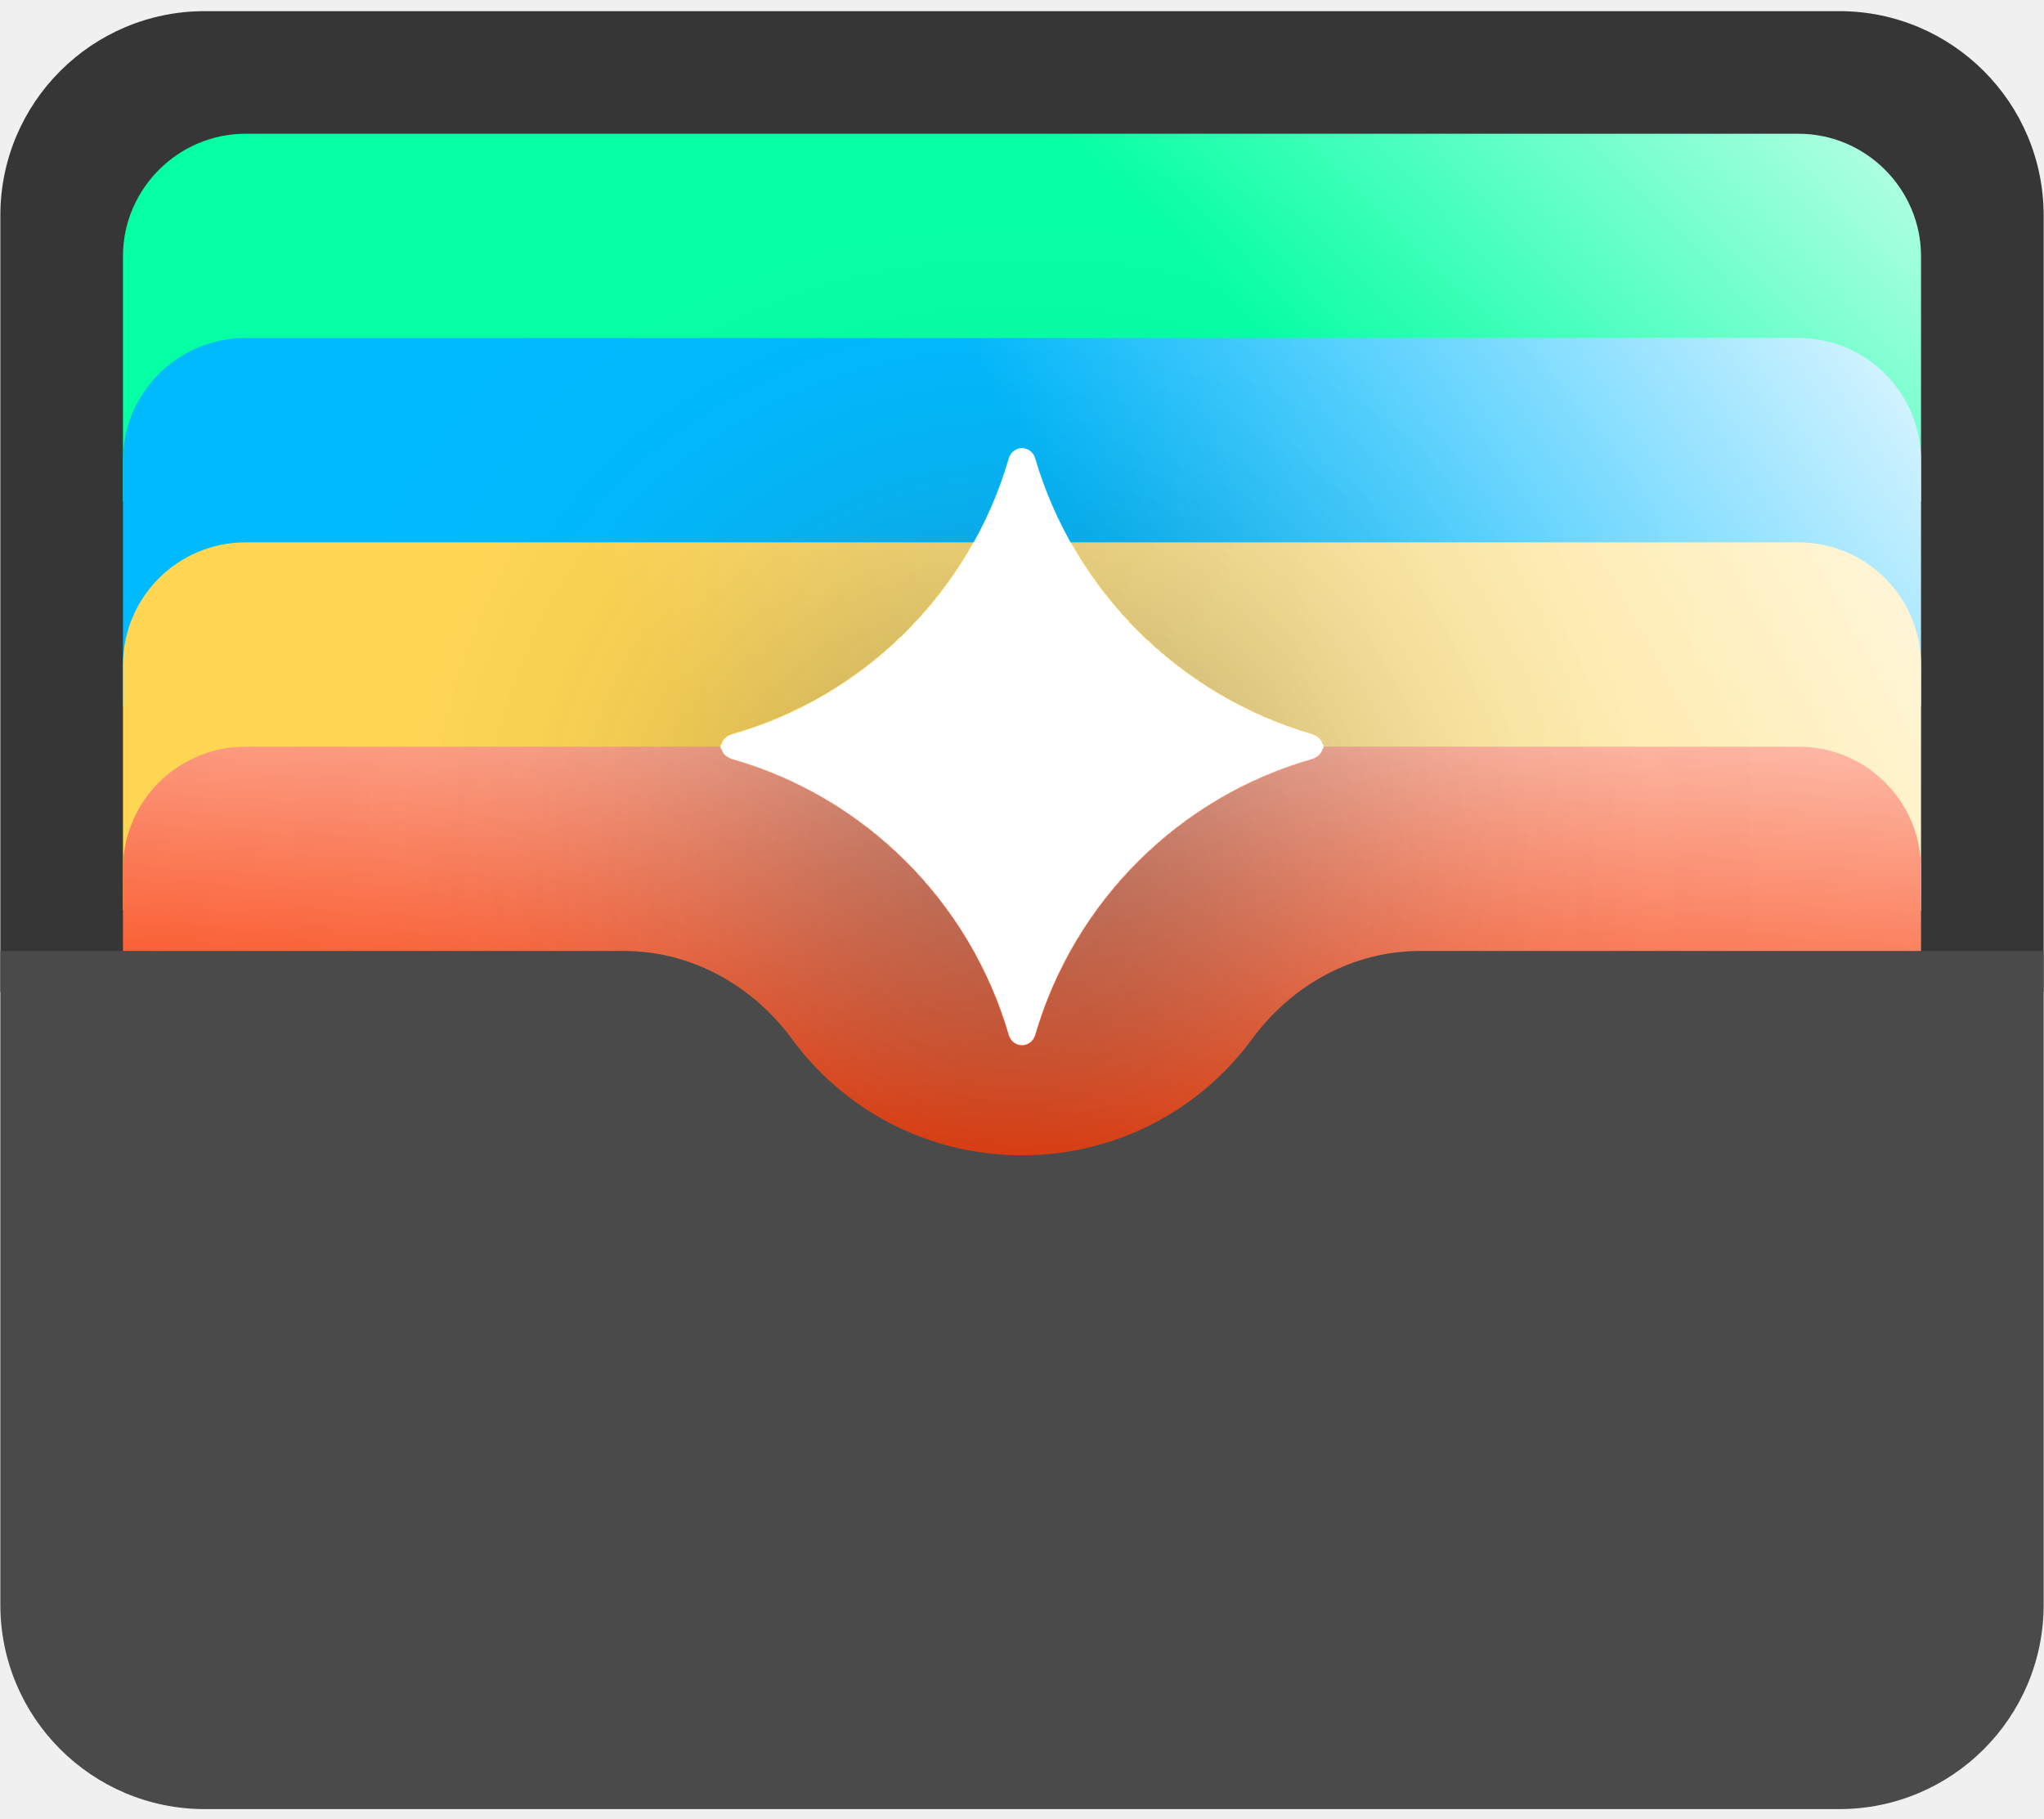
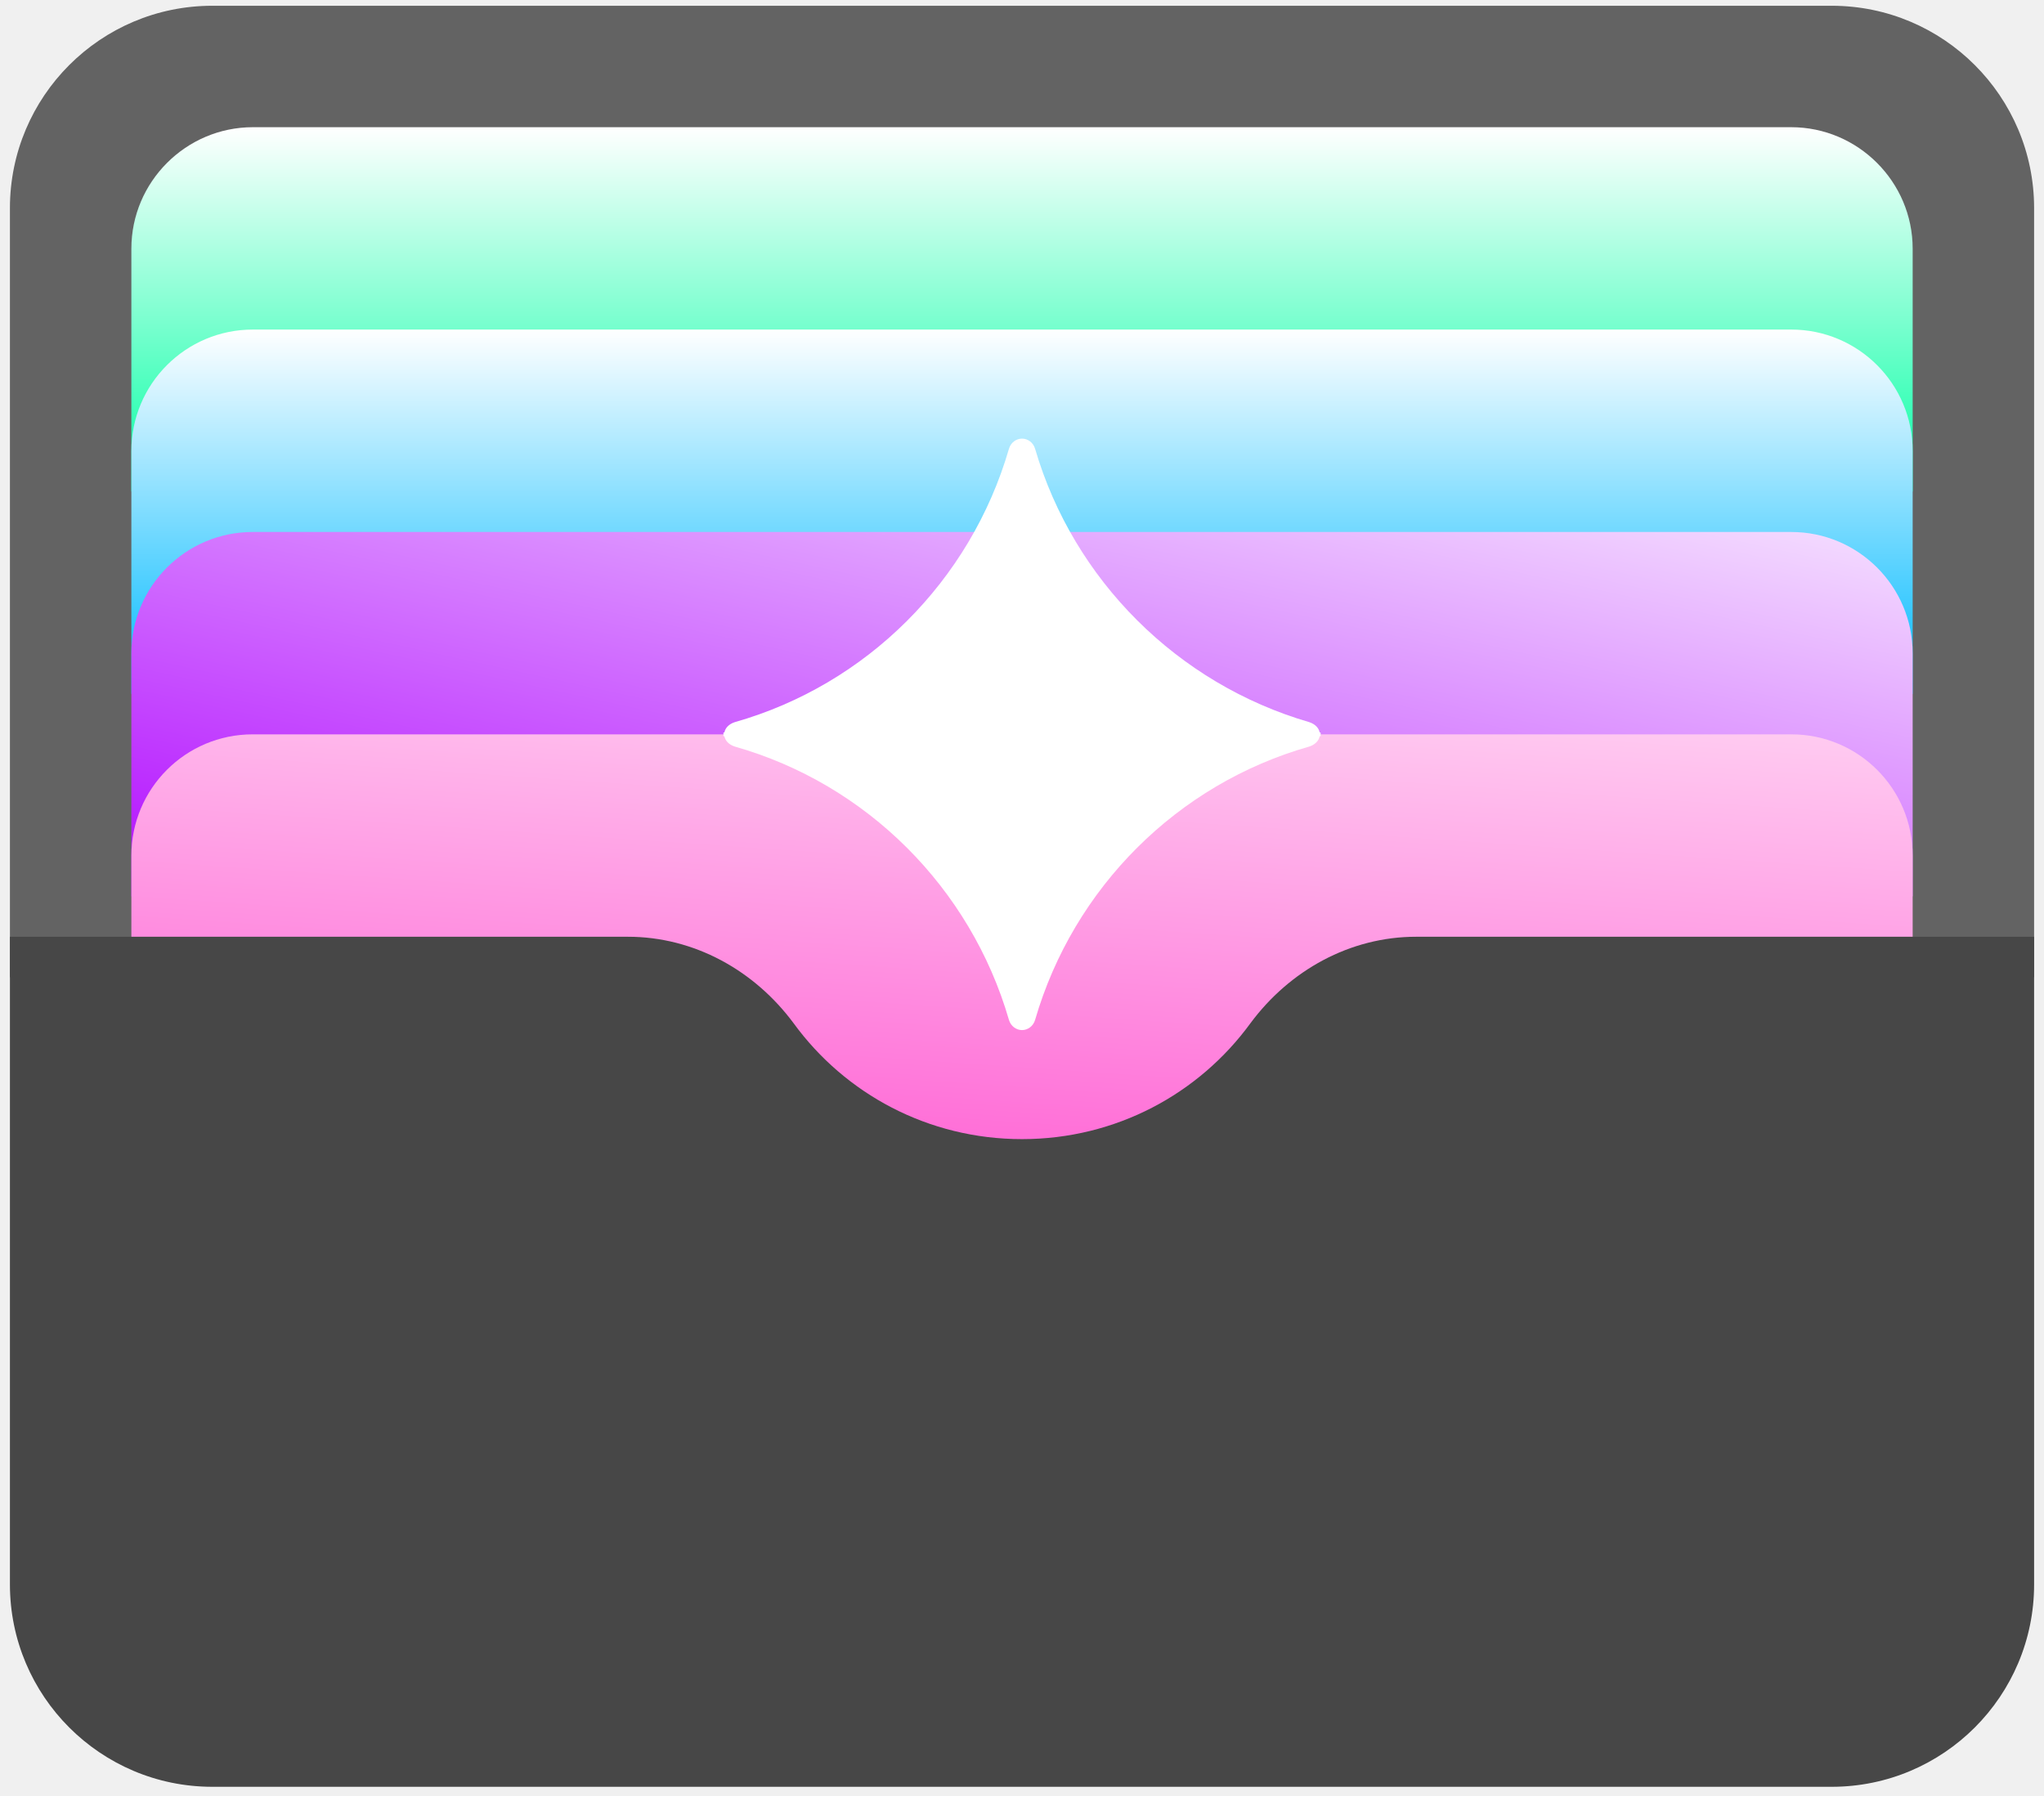
- <svg xmlns="http://www.w3.org/2000/svg" width="154" height="137" viewBox="0 0 154 137" fill="none">
-   <path d="M153.973 16.234V74.734H0.027V16.234C0.027 7.737 6.924 0.84 15.422 0.84H138.579C147.076 0.84 153.973 7.737 153.973 16.234Z" fill="#363636" />
-   <path d="M153.973 71.656V120.919C153.973 129.417 147.076 136.313 138.579 136.313H15.422C6.924 136.313 0.027 129.417 0.027 120.919V71.656H153.973Z" fill="#4A4A4A" />
-   <path d="M144.736 19.315V37.788H9.264V19.315C9.264 14.235 13.42 10.078 18.5 10.078H135.499C140.579 10.078 144.736 14.235 144.736 19.315Z" fill="url(#paint0_linear_11341_256827)" />
-   <path d="M144.736 34.706V53.179H9.264V34.706C9.264 29.604 13.399 25.469 18.5 25.469H135.499C140.601 25.469 144.736 29.604 144.736 34.706Z" fill="url(#paint1_linear_11341_256827)" />
-   <path d="M144.736 50.104V68.577H9.264V50.104C9.264 45.002 13.399 40.867 18.5 40.867H135.499C140.601 40.867 144.736 45.002 144.736 50.104Z" fill="url(#paint2_linear_11341_256827)" />
-   <path d="M144.736 65.483V71.656H106.988C101.939 71.656 97.351 74.212 94.365 78.245C90.455 83.603 84.143 87.051 77 87.051C69.857 87.051 63.545 83.603 59.635 78.245C56.648 74.212 52.061 71.656 47.011 71.656H9.264V65.483C9.264 60.391 13.393 56.262 18.485 56.262H135.512C140.607 56.262 144.736 60.391 144.736 65.483Z" fill="url(#paint3_linear_11341_256827)" />
-   <g filter="url(#filter0_d_11341_256827)">
-     <path d="M98.855 55.333C99.282 55.475 99.567 55.76 99.638 56.116H99.709C99.709 56.187 99.709 56.187 99.709 56.258C99.709 56.33 99.709 56.33 99.709 56.401H99.638C99.567 56.757 99.282 57.042 98.855 57.184C88.817 60.032 80.915 67.933 77.997 77.971C77.854 78.469 77.427 78.754 77 78.754C76.573 78.754 76.146 78.469 76.003 77.971C73.085 67.933 65.183 60.032 55.145 57.184C54.718 57.042 54.433 56.757 54.362 56.401H54.291C54.291 56.33 54.291 56.33 54.291 56.258C54.291 56.187 54.291 56.187 54.291 56.116H54.362C54.433 55.76 54.718 55.475 55.145 55.333C65.183 52.486 73.085 44.584 76.003 34.546C76.146 34.048 76.573 33.763 77 33.763C77.427 33.763 77.854 34.048 77.997 34.546C80.915 44.513 88.817 52.414 98.855 55.333Z" fill="white" />
-   </g>
+ <svg xmlns="http://www.w3.org/2000/svg" width="132" height="116" viewBox="0 0 132 116" fill="none">
+   <path d="M131.361 13.444V63.118H0.641V13.444C0.641 6.228 6.497 0.372 13.713 0.372H118.289C125.505 0.372 131.361 6.228 131.361 13.444Z" fill="#636363" />
+   <path d="M131.361 60.505V102.335C131.361 109.551 125.505 115.407 118.289 115.407H13.713C6.497 115.407 0.641 109.551 0.641 102.335V60.505H131.361Z" fill="#474747" />
+   <path d="M123.518 16.059V31.745H8.484V16.059C8.484 11.745 12.014 8.216 16.328 8.216H115.675C119.989 8.216 123.518 11.745 123.518 16.059Z" fill="url(#paint0_linear_11379_250286)" />
+   <path d="M123.518 29.129V44.816H8.484V29.129C8.484 24.797 11.995 21.286 16.328 21.286H115.675C120.007 21.286 123.518 24.797 123.518 29.129Z" fill="url(#paint1_linear_11379_250286)" />
+   <path d="M123.518 42.204V57.89H8.484V42.204C8.484 37.871 11.995 34.36 16.328 34.36H115.675C120.007 34.36 123.518 37.871 123.518 42.204Z" fill="url(#paint2_linear_11379_250286)" />
+   <path d="M123.518 55.261V60.503H91.466C87.178 60.503 83.283 62.673 80.747 66.097C77.426 70.647 72.067 73.575 66.001 73.575C59.936 73.575 54.576 70.647 51.256 66.097C48.72 62.673 44.825 60.503 40.537 60.503H8.484V55.261C8.484 50.937 11.99 47.431 16.314 47.431H115.686C120.012 47.431 123.518 50.937 123.518 55.261Z" fill="url(#paint3_linear_11379_250286)" />
+   <path d="M84.559 46.645C84.922 46.766 85.164 47.008 85.224 47.31H85.285C85.285 47.37 85.285 47.37 85.285 47.431C85.285 47.491 85.285 47.491 85.285 47.551H85.224C85.164 47.854 84.922 48.096 84.559 48.217C76.036 50.634 69.326 57.344 66.848 65.867C66.727 66.29 66.364 66.532 66.002 66.532C65.639 66.532 65.276 66.29 65.155 65.867C62.677 57.344 55.967 50.634 47.444 48.217C47.081 48.096 46.84 47.854 46.779 47.551H46.719C46.719 47.491 46.719 47.491 46.719 47.431C46.719 47.37 46.719 47.37 46.719 47.31H46.779C46.84 47.008 47.081 46.766 47.444 46.645C55.967 44.227 62.677 37.517 65.155 28.994C65.276 28.571 65.639 28.329 66.002 28.329C66.364 28.329 66.727 28.571 66.848 28.994C69.326 37.457 76.036 44.166 84.559 46.645Z" fill="white" />
  <defs>
-     <filter id="filter0_d_11341_256827" x="20.291" y="9.762" width="113.418" height="112.992" filterUnits="userSpaceOnUse" color-interpolation-filters="sRGB">
-       <feFlood flood-opacity="0" result="BackgroundImageFix" />
-       <feColorMatrix in="SourceAlpha" type="matrix" values="0 0 0 0 0 0 0 0 0 0 0 0 0 0 0 0 0 0 127 0" result="hardAlpha" />
-       <feOffset dy="10" />
-       <feGaussianBlur stdDeviation="17" />
-       <feComposite in2="hardAlpha" operator="out" />
-       <feColorMatrix type="matrix" values="0 0 0 0 0.29 0 0 0 0 0.29 0 0 0 0 0.29 0 0 0 1 0" />
-       <feBlend mode="normal" in2="BackgroundImageFix" result="effect1_dropShadow_11341_256827" />
-       <feBlend mode="normal" in="SourceGraphic" in2="effect1_dropShadow_11341_256827" result="shape" />
-     </filter>
-     <linearGradient id="paint0_linear_11341_256827" x1="144.736" y1="-15.192" x2="99.291" y2="29.793" gradientUnits="userSpaceOnUse">
+     <linearGradient id="paint0_linear_11379_250286" x1="66.001" y1="8.216" x2="66.001" y2="31.745" gradientUnits="userSpaceOnUse">
      <stop stop-color="white" />
      <stop offset="1" stop-color="#06FFA5" />
    </linearGradient>
-     <linearGradient id="paint1_linear_11341_256827" x1="138.805" y1="0.497" x2="81.461" y2="39.324" gradientUnits="userSpaceOnUse">
+     <linearGradient id="paint1_linear_11379_250286" x1="66.001" y1="21.286" x2="66.001" y2="44.816" gradientUnits="userSpaceOnUse">
      <stop stop-color="white" />
      <stop offset="1" stop-color="#00BAFF" />
    </linearGradient>
-     <linearGradient id="paint2_linear_11341_256827" x1="157.129" y1="14.926" x2="59.662" y2="68.578" gradientUnits="userSpaceOnUse">
+     <linearGradient id="paint2_linear_11379_250286" x1="37.126" y1="59.911" x2="47.985" y2="10.266" gradientUnits="userSpaceOnUse">
+       <stop stop-color="#B820FF" />
+       <stop offset="1" stop-color="white" />
+     </linearGradient>
+     <linearGradient id="paint3_linear_11379_250286" x1="117.505" y1="30.451" x2="114.28" y2="77.578" gradientUnits="userSpaceOnUse">
      <stop stop-color="white" />
-       <stop offset="1" stop-color="#FFD653" />
-     </linearGradient>
-     <linearGradient id="paint3_linear_11341_256827" x1="137.654" y1="36.265" x2="133.856" y2="91.766" gradientUnits="userSpaceOnUse">
-       <stop stop-color="white" />
-       <stop offset="1" stop-color="#F93701" />
+       <stop offset="1" stop-color="#FF6DD7" />
    </linearGradient>
  </defs>
</svg>
